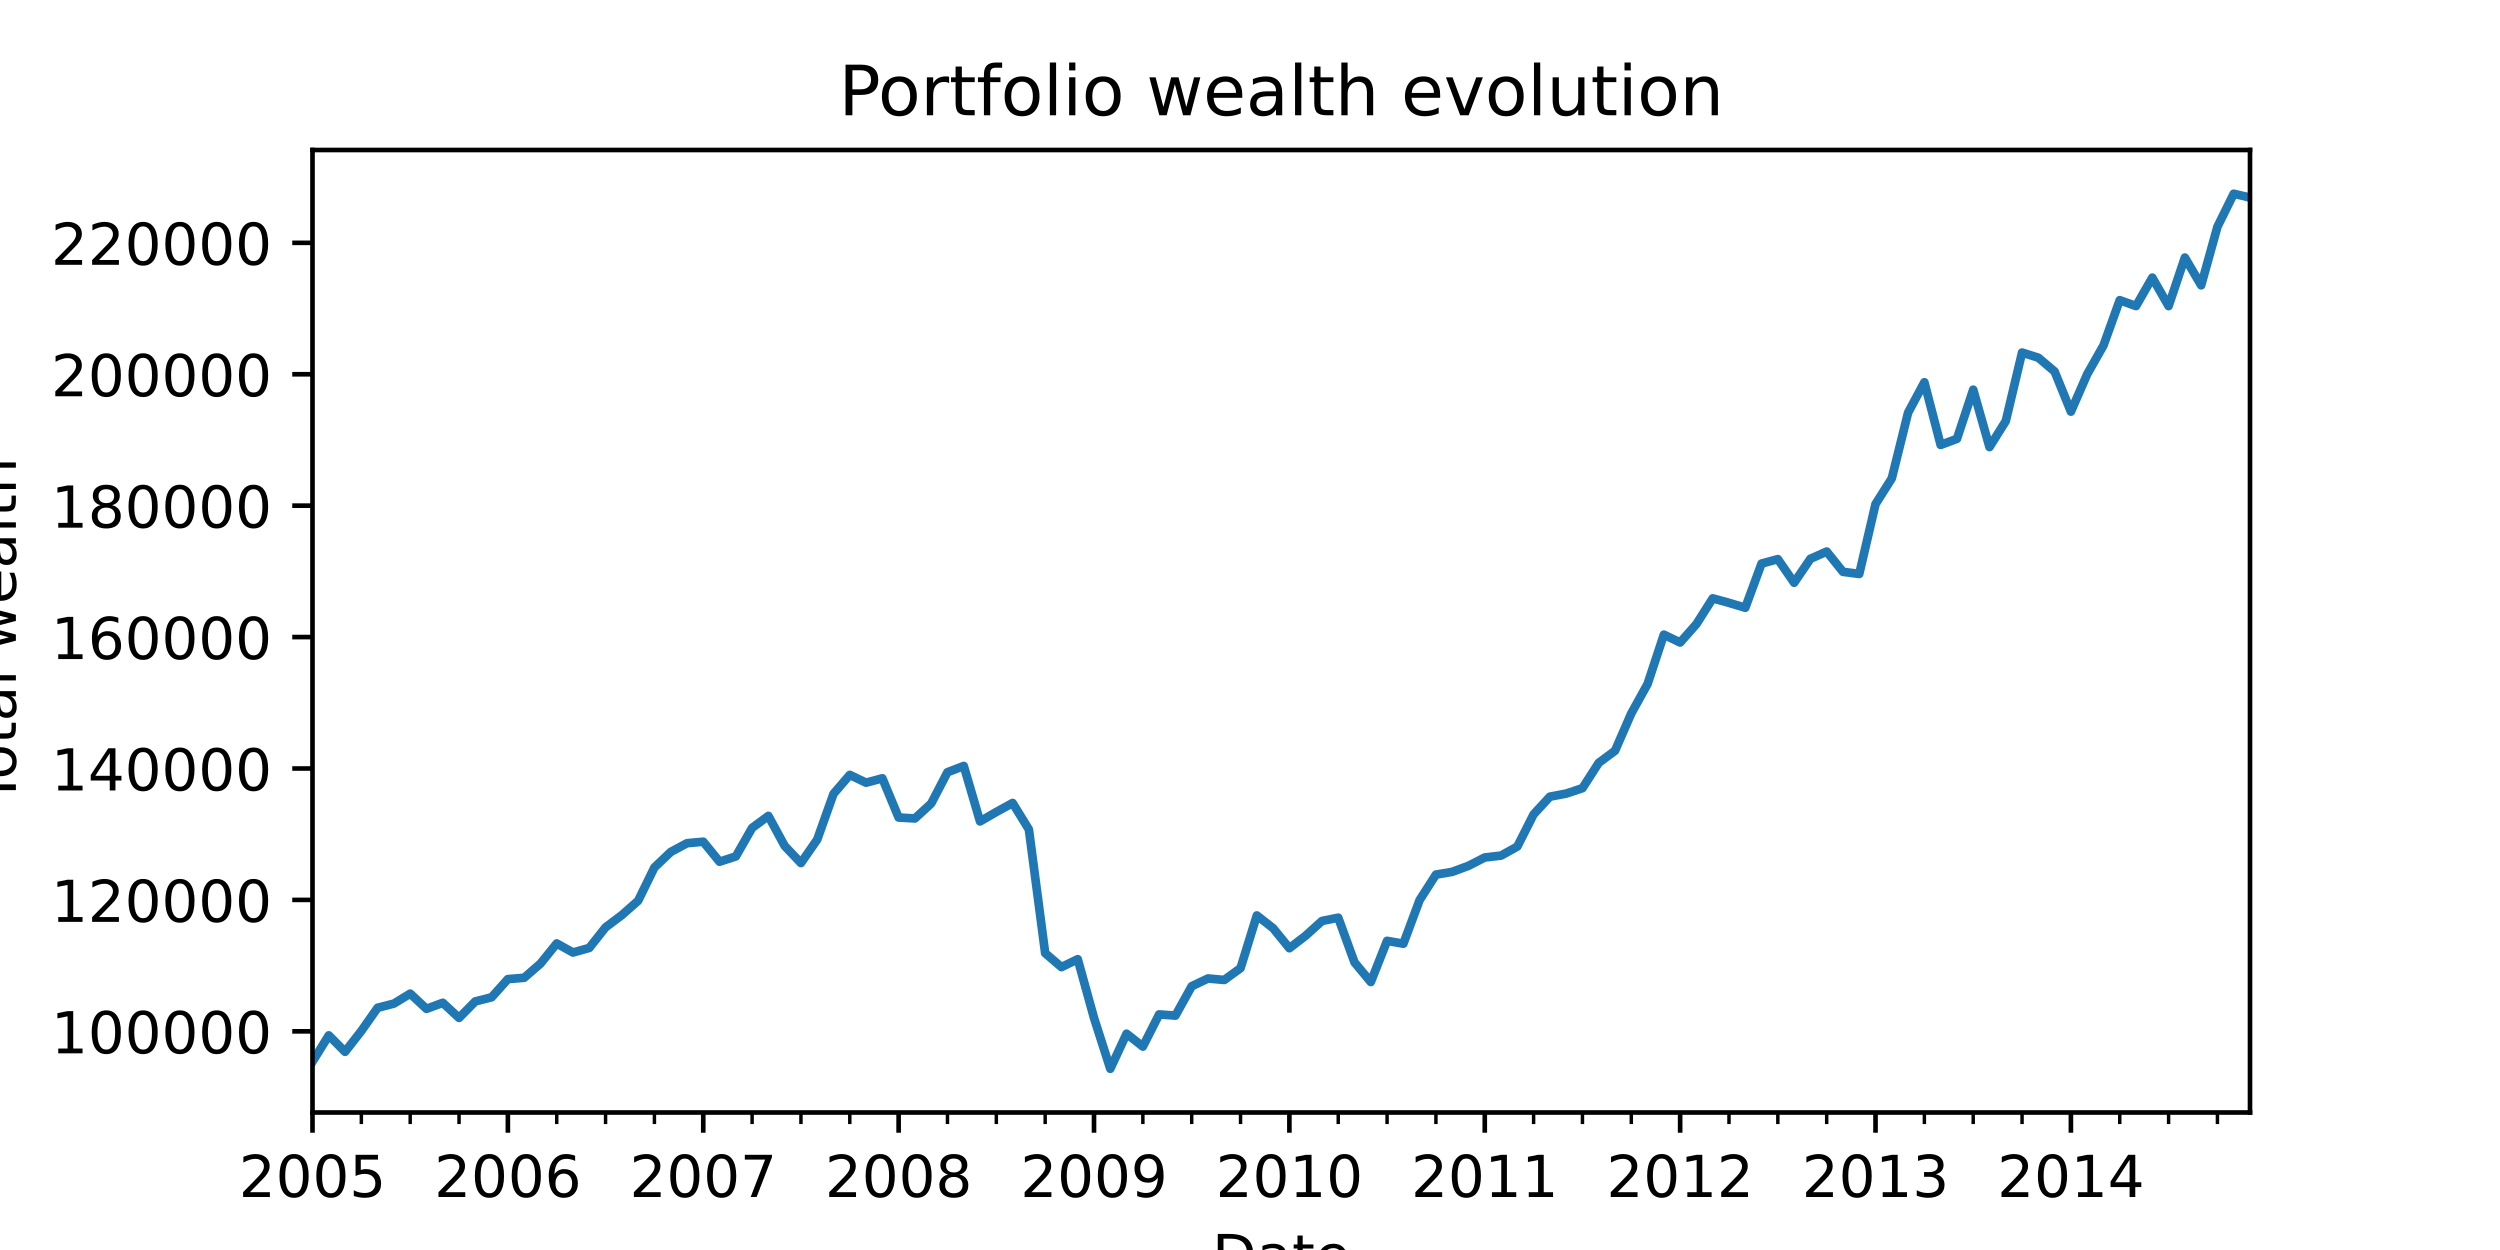
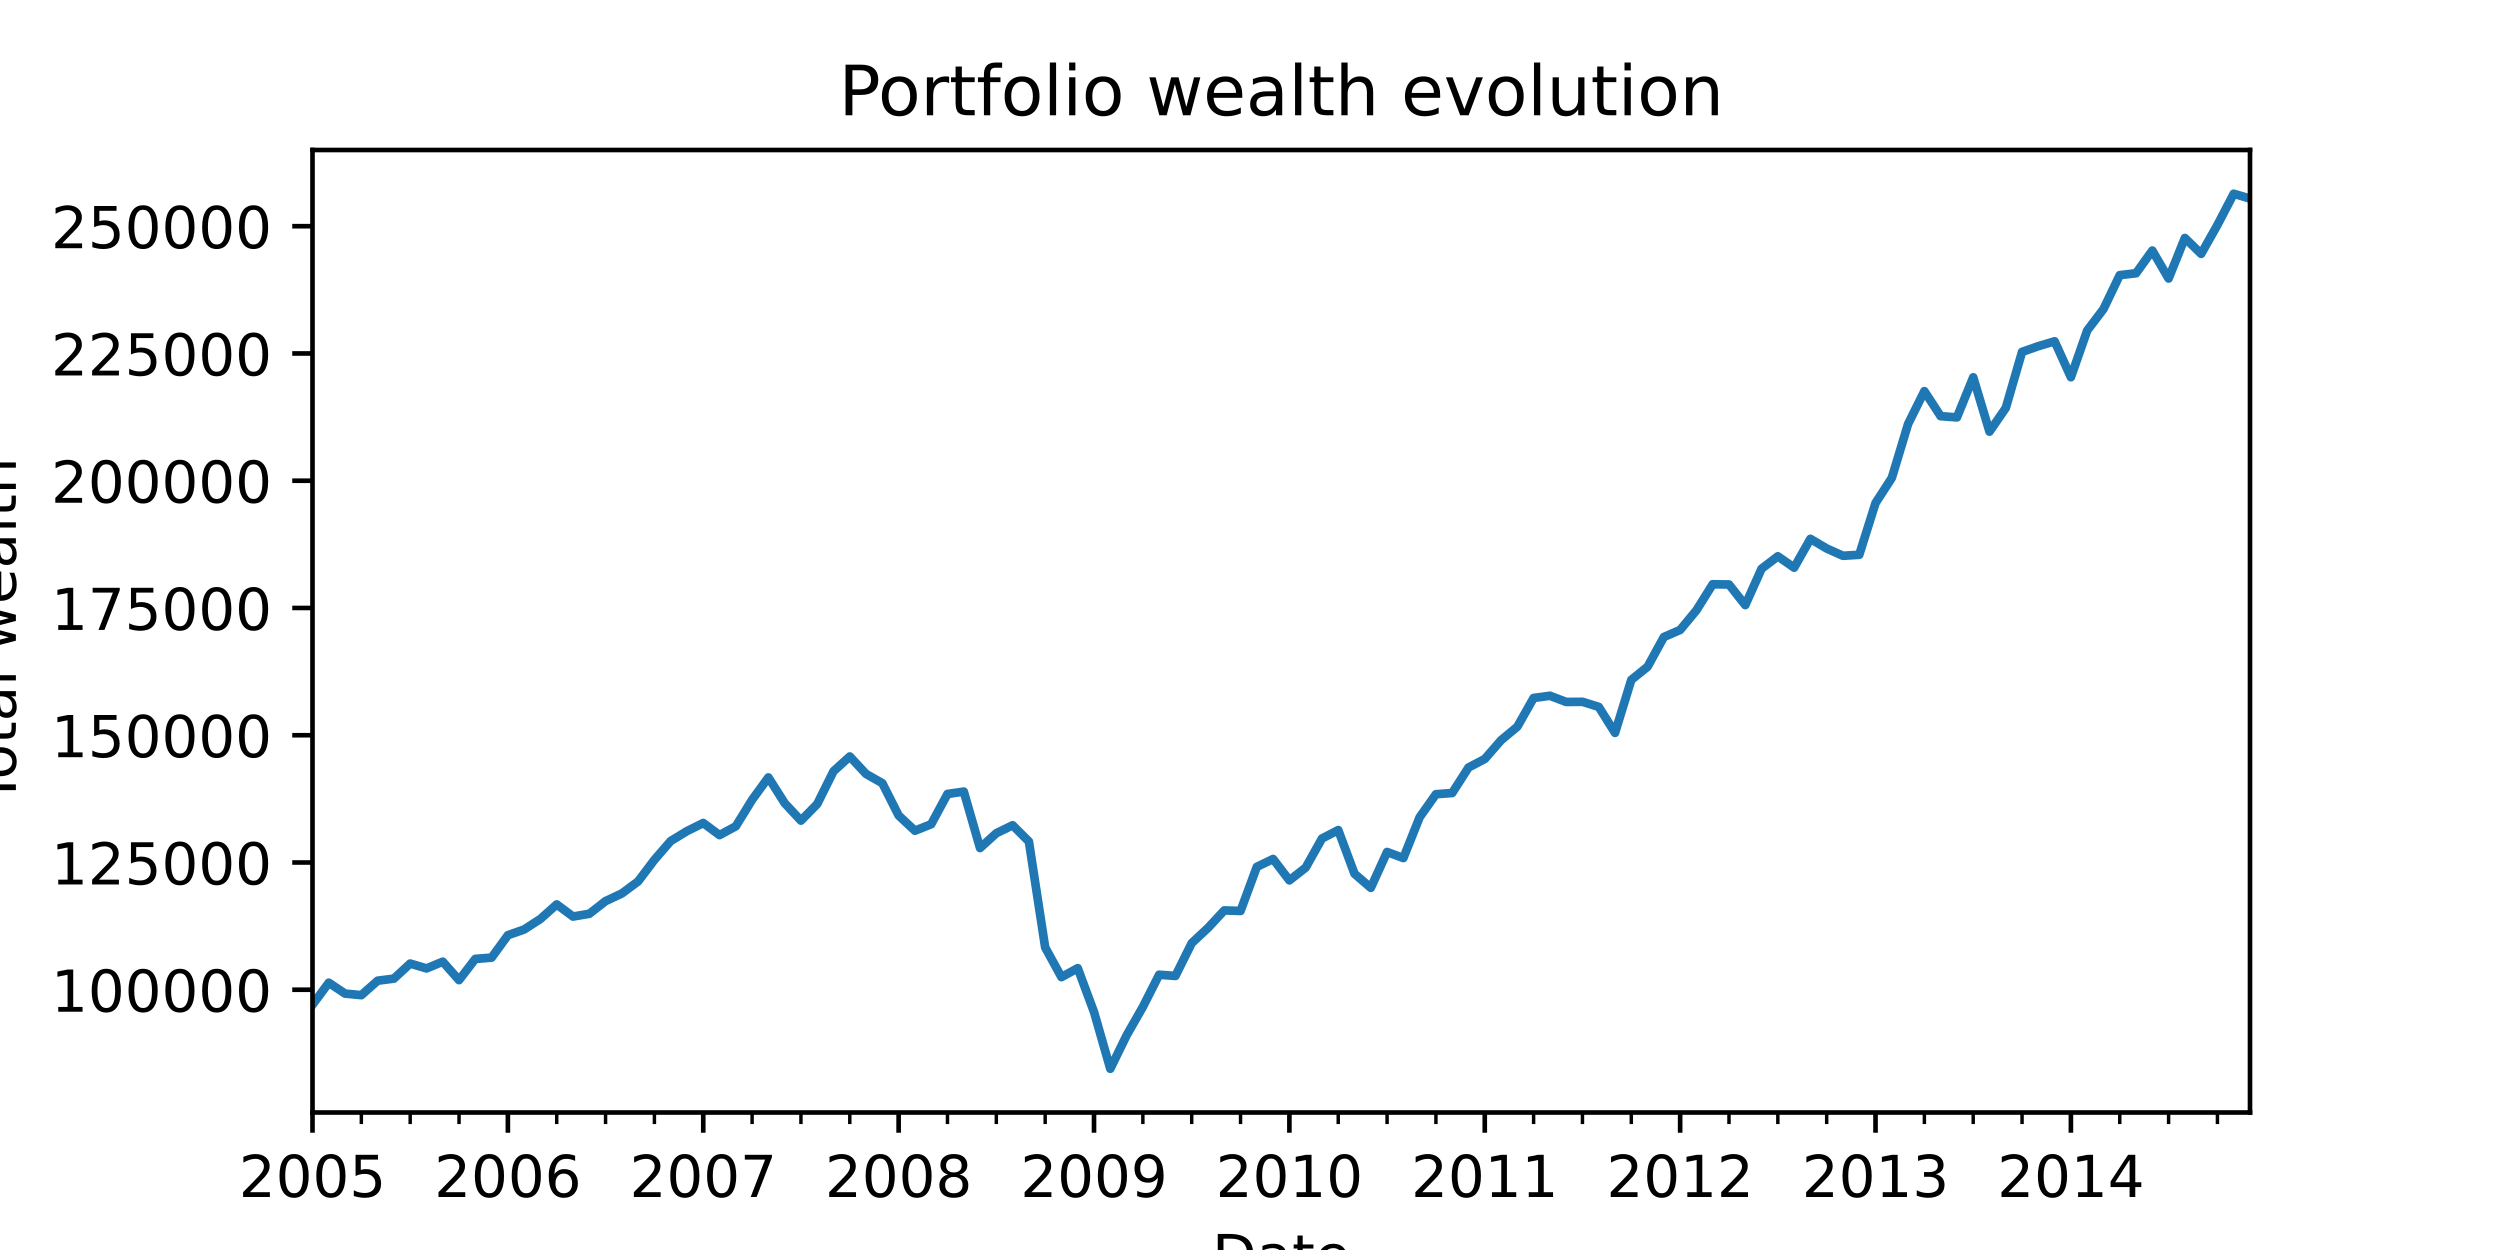
<svg xmlns="http://www.w3.org/2000/svg" xmlns:xlink="http://www.w3.org/1999/xlink" width="432pt" height="216pt" viewBox="0 0 432 216" version="1.1">
  <defs>
    <style type="text/css">*{stroke-linejoin: round; stroke-linecap: butt}</style>
  </defs>
  <g id="figure_1">
    <g id="patch_1">
      <path d="M 0 216  L 432 216  L 432 0  L 0 0  z " style="fill: #ffffff" />
    </g>
    <g id="axes_1">
      <g id="patch_2">
        <path d="M 54 192.24  L 388.8 192.24  L 388.8 25.92  L 54 25.92  z " style="fill: #ffffff" />
      </g>
      <g id="matplotlib.axis_1">
        <g id="xtick_1">
          <g id="line2d_1">
            <defs>
-               <path id="mb8c2c5ca42" d="M 0 0  L 0 3.5  " style="stroke: #000000; stroke-width: 0.8" />
+               <path id="m5023f008a7" d="M 0 0  L 0 3.5  " style="stroke: #000000; stroke-width: 0.8" />
            </defs>
            <g>
-               <use xlink:href="#mb8c2c5ca42" x="54" y="192.24" style="stroke: #000000; stroke-width: 0.8" />
+               <use xlink:href="#m5023f008a7" x="54" y="192.24" style="stroke: #000000; stroke-width: 0.8" />
            </g>
          </g>
          <g id="text_1">
            <g transform="translate(41.275 206.8384) scale(0.1 -0.1)">
              <defs>
                <path id="DejaVuSans-32" d="M 1228 531  L 3431 531  L 3431 0  L 469 0  L 469 531  Q 828 903 1448 1529  Q 2069 2156 2228 2338  Q 2531 2678 2651 2914  Q 2772 3150 2772 3378  Q 2772 3750 2511 3984  Q 2250 4219 1831 4219  Q 1534 4219 1204 4116  Q 875 4013 500 3803  L 500 4441  Q 881 4594 1212 4672  Q 1544 4750 1819 4750  Q 2544 4750 2975 4387  Q 3406 4025 3406 3419  Q 3406 3131 3298 2873  Q 3191 2616 2906 2266  Q 2828 2175 2409 1742  Q 1991 1309 1228 531  z " transform="scale(0.015625)" />
                <path id="DejaVuSans-30" d="M 2034 4250  Q 1547 4250 1301 3770  Q 1056 3291 1056 2328  Q 1056 1369 1301 889  Q 1547 409 2034 409  Q 2525 409 2770 889  Q 3016 1369 3016 2328  Q 3016 3291 2770 3770  Q 2525 4250 2034 4250  z M 2034 4750  Q 2819 4750 3233 4129  Q 3647 3509 3647 2328  Q 3647 1150 3233 529  Q 2819 -91 2034 -91  Q 1250 -91 836 529  Q 422 1150 422 2328  Q 422 3509 836 4129  Q 1250 4750 2034 4750  z " transform="scale(0.015625)" />
                <path id="DejaVuSans-35" d="M 691 4666  L 3169 4666  L 3169 4134  L 1269 4134  L 1269 2991  Q 1406 3038 1543 3061  Q 1681 3084 1819 3084  Q 2600 3084 3056 2656  Q 3513 2228 3513 1497  Q 3513 744 3044 326  Q 2575 -91 1722 -91  Q 1428 -91 1123 -41  Q 819 9 494 109  L 494 744  Q 775 591 1075 516  Q 1375 441 1709 441  Q 2250 441 2565 725  Q 2881 1009 2881 1497  Q 2881 1984 2565 2268  Q 2250 2553 1709 2553  Q 1456 2553 1204 2497  Q 953 2441 691 2322  L 691 4666  z " transform="scale(0.015625)" />
              </defs>
              <use xlink:href="#DejaVuSans-32" />
              <use xlink:href="#DejaVuSans-30" x="63.623" />
              <use xlink:href="#DejaVuSans-30" x="127.246" />
              <use xlink:href="#DejaVuSans-35" x="190.869" />
            </g>
          </g>
        </g>
        <g id="xtick_2">
          <g id="line2d_2">
            <g>
-               <use xlink:href="#mb8c2c5ca42" x="87.761" y="192.24" style="stroke: #000000; stroke-width: 0.8" />
+               <use xlink:href="#m5023f008a7" x="87.761" y="192.24" style="stroke: #000000; stroke-width: 0.8" />
            </g>
          </g>
          <g id="text_2">
            <g transform="translate(75.03634 206.8384) scale(0.1 -0.1)">
              <defs>
                <path id="DejaVuSans-36" d="M 2113 2584  Q 1688 2584 1439 2293  Q 1191 2003 1191 1497  Q 1191 994 1439 701  Q 1688 409 2113 409  Q 2538 409 2786 701  Q 3034 994 3034 1497  Q 3034 2003 2786 2293  Q 2538 2584 2113 2584  z M 3366 4563  L 3366 3988  Q 3128 4100 2886 4159  Q 2644 4219 2406 4219  Q 1781 4219 1451 3797  Q 1122 3375 1075 2522  Q 1259 2794 1537 2939  Q 1816 3084 2150 3084  Q 2853 3084 3261 2657  Q 3669 2231 3669 1497  Q 3669 778 3244 343  Q 2819 -91 2113 -91  Q 1303 -91 875 529  Q 447 1150 447 2328  Q 447 3434 972 4092  Q 1497 4750 2381 4750  Q 2619 4750 2861 4703  Q 3103 4656 3366 4563  z " transform="scale(0.015625)" />
              </defs>
              <use xlink:href="#DejaVuSans-32" />
              <use xlink:href="#DejaVuSans-30" x="63.623" />
              <use xlink:href="#DejaVuSans-30" x="127.246" />
              <use xlink:href="#DejaVuSans-36" x="190.869" />
            </g>
          </g>
        </g>
        <g id="xtick_3">
          <g id="line2d_3">
            <g>
-               <use xlink:href="#mb8c2c5ca42" x="121.523" y="192.24" style="stroke: #000000; stroke-width: 0.8" />
+               <use xlink:href="#m5023f008a7" x="121.523" y="192.24" style="stroke: #000000; stroke-width: 0.8" />
            </g>
          </g>
          <g id="text_3">
            <g transform="translate(108.7977 206.8384) scale(0.1 -0.1)">
              <defs>
                <path id="DejaVuSans-37" d="M 525 4666  L 3525 4666  L 3525 4397  L 1831 0  L 1172 0  L 2766 4134  L 525 4134  L 525 4666  z " transform="scale(0.015625)" />
              </defs>
              <use xlink:href="#DejaVuSans-32" />
              <use xlink:href="#DejaVuSans-30" x="63.623" />
              <use xlink:href="#DejaVuSans-30" x="127.246" />
              <use xlink:href="#DejaVuSans-37" x="190.869" />
            </g>
          </g>
        </g>
        <g id="xtick_4">
          <g id="line2d_4">
            <g>
-               <use xlink:href="#mb8c2c5ca42" x="155.284" y="192.24" style="stroke: #000000; stroke-width: 0.8" />
+               <use xlink:href="#m5023f008a7" x="155.284" y="192.24" style="stroke: #000000; stroke-width: 0.8" />
            </g>
          </g>
          <g id="text_4">
            <g transform="translate(142.559 206.8384) scale(0.1 -0.1)">
              <defs>
                <path id="DejaVuSans-38" d="M 2034 2216  Q 1584 2216 1326 1975  Q 1069 1734 1069 1313  Q 1069 891 1326 650  Q 1584 409 2034 409  Q 2484 409 2743 651  Q 3003 894 3003 1313  Q 3003 1734 2745 1975  Q 2488 2216 2034 2216  z M 1403 2484  Q 997 2584 770 2862  Q 544 3141 544 3541  Q 544 4100 942 4425  Q 1341 4750 2034 4750  Q 2731 4750 3128 4425  Q 3525 4100 3525 3541  Q 3525 3141 3298 2862  Q 3072 2584 2669 2484  Q 3125 2378 3379 2068  Q 3634 1759 3634 1313  Q 3634 634 3220 271  Q 2806 -91 2034 -91  Q 1263 -91 848 271  Q 434 634 434 1313  Q 434 1759 690 2068  Q 947 2378 1403 2484  z M 1172 3481  Q 1172 3119 1398 2916  Q 1625 2713 2034 2713  Q 2441 2713 2670 2916  Q 2900 3119 2900 3481  Q 2900 3844 2670 4047  Q 2441 4250 2034 4250  Q 1625 4250 1398 4047  Q 1172 3844 1172 3481  z " transform="scale(0.015625)" />
              </defs>
              <use xlink:href="#DejaVuSans-32" />
              <use xlink:href="#DejaVuSans-30" x="63.623" />
              <use xlink:href="#DejaVuSans-30" x="127.246" />
              <use xlink:href="#DejaVuSans-38" x="190.869" />
            </g>
          </g>
        </g>
        <g id="xtick_5">
          <g id="line2d_5">
            <g>
-               <use xlink:href="#mb8c2c5ca42" x="189.045" y="192.24" style="stroke: #000000; stroke-width: 0.8" />
+               <use xlink:href="#m5023f008a7" x="189.045" y="192.24" style="stroke: #000000; stroke-width: 0.8" />
            </g>
          </g>
          <g id="text_5">
            <g transform="translate(176.3204 206.8384) scale(0.1 -0.1)">
              <defs>
                <path id="DejaVuSans-39" d="M 703 97  L 703 672  Q 941 559 1184 500  Q 1428 441 1663 441  Q 2288 441 2617 861  Q 2947 1281 2994 2138  Q 2813 1869 2534 1725  Q 2256 1581 1919 1581  Q 1219 1581 811 2004  Q 403 2428 403 3163  Q 403 3881 828 4315  Q 1253 4750 1959 4750  Q 2769 4750 3195 4129  Q 3622 3509 3622 2328  Q 3622 1225 3098 567  Q 2575 -91 1691 -91  Q 1453 -91 1209 -44  Q 966 3 703 97  z M 1959 2075  Q 2384 2075 2632 2365  Q 2881 2656 2881 3163  Q 2881 3666 2632 3958  Q 2384 4250 1959 4250  Q 1534 4250 1286 3958  Q 1038 3666 1038 3163  Q 1038 2656 1286 2365  Q 1534 2075 1959 2075  z " transform="scale(0.015625)" />
              </defs>
              <use xlink:href="#DejaVuSans-32" />
              <use xlink:href="#DejaVuSans-30" x="63.623" />
              <use xlink:href="#DejaVuSans-30" x="127.246" />
              <use xlink:href="#DejaVuSans-39" x="190.869" />
            </g>
          </g>
        </g>
        <g id="xtick_6">
          <g id="line2d_6">
            <g>
-               <use xlink:href="#mb8c2c5ca42" x="222.807" y="192.24" style="stroke: #000000; stroke-width: 0.8" />
+               <use xlink:href="#m5023f008a7" x="222.807" y="192.24" style="stroke: #000000; stroke-width: 0.8" />
            </g>
          </g>
          <g id="text_6">
            <g transform="translate(210.0817 206.8384) scale(0.1 -0.1)">
              <defs>
                <path id="DejaVuSans-31" d="M 794 531  L 1825 531  L 1825 4091  L 703 3866  L 703 4441  L 1819 4666  L 2450 4666  L 2450 531  L 3481 531  L 3481 0  L 794 0  L 794 531  z " transform="scale(0.015625)" />
              </defs>
              <use xlink:href="#DejaVuSans-32" />
              <use xlink:href="#DejaVuSans-30" x="63.623" />
              <use xlink:href="#DejaVuSans-31" x="127.246" />
              <use xlink:href="#DejaVuSans-30" x="190.869" />
            </g>
          </g>
        </g>
        <g id="xtick_7">
          <g id="line2d_7">
            <g>
-               <use xlink:href="#mb8c2c5ca42" x="256.568" y="192.24" style="stroke: #000000; stroke-width: 0.8" />
+               <use xlink:href="#m5023f008a7" x="256.568" y="192.24" style="stroke: #000000; stroke-width: 0.8" />
            </g>
          </g>
          <g id="text_7">
            <g transform="translate(243.8431 206.8384) scale(0.1 -0.1)">
              <use xlink:href="#DejaVuSans-32" />
              <use xlink:href="#DejaVuSans-30" x="63.623" />
              <use xlink:href="#DejaVuSans-31" x="127.246" />
              <use xlink:href="#DejaVuSans-31" x="190.869" />
            </g>
          </g>
        </g>
        <g id="xtick_8">
          <g id="line2d_8">
            <g>
-               <use xlink:href="#mb8c2c5ca42" x="290.329" y="192.24" style="stroke: #000000; stroke-width: 0.8" />
+               <use xlink:href="#m5023f008a7" x="290.329" y="192.24" style="stroke: #000000; stroke-width: 0.8" />
            </g>
          </g>
          <g id="text_8">
            <g transform="translate(277.6044 206.8384) scale(0.1 -0.1)">
              <use xlink:href="#DejaVuSans-32" />
              <use xlink:href="#DejaVuSans-30" x="63.623" />
              <use xlink:href="#DejaVuSans-31" x="127.246" />
              <use xlink:href="#DejaVuSans-32" x="190.869" />
            </g>
          </g>
        </g>
        <g id="xtick_9">
          <g id="line2d_9">
            <g>
-               <use xlink:href="#mb8c2c5ca42" x="324.091" y="192.24" style="stroke: #000000; stroke-width: 0.8" />
+               <use xlink:href="#m5023f008a7" x="324.091" y="192.24" style="stroke: #000000; stroke-width: 0.8" />
            </g>
          </g>
          <g id="text_9">
            <g transform="translate(311.3658 206.8384) scale(0.1 -0.1)">
              <defs>
                <path id="DejaVuSans-33" d="M 2597 2516  Q 3050 2419 3304 2112  Q 3559 1806 3559 1356  Q 3559 666 3084 287  Q 2609 -91 1734 -91  Q 1441 -91 1130 -33  Q 819 25 488 141  L 488 750  Q 750 597 1062 519  Q 1375 441 1716 441  Q 2309 441 2620 675  Q 2931 909 2931 1356  Q 2931 1769 2642 2001  Q 2353 2234 1838 2234  L 1294 2234  L 1294 2753  L 1863 2753  Q 2328 2753 2575 2939  Q 2822 3125 2822 3475  Q 2822 3834 2567 4026  Q 2313 4219 1838 4219  Q 1578 4219 1281 4162  Q 984 4106 628 3988  L 628 4550  Q 988 4650 1302 4700  Q 1616 4750 1894 4750  Q 2613 4750 3031 4423  Q 3450 4097 3450 3541  Q 3450 3153 3228 2886  Q 3006 2619 2597 2516  z " transform="scale(0.015625)" />
              </defs>
              <use xlink:href="#DejaVuSans-32" />
              <use xlink:href="#DejaVuSans-30" x="63.623" />
              <use xlink:href="#DejaVuSans-31" x="127.246" />
              <use xlink:href="#DejaVuSans-33" x="190.869" />
            </g>
          </g>
        </g>
        <g id="xtick_10">
          <g id="line2d_10">
            <g>
-               <use xlink:href="#mb8c2c5ca42" x="357.852" y="192.24" style="stroke: #000000; stroke-width: 0.8" />
+               <use xlink:href="#m5023f008a7" x="357.852" y="192.24" style="stroke: #000000; stroke-width: 0.8" />
            </g>
          </g>
          <g id="text_10">
            <g transform="translate(345.1271 206.8384) scale(0.1 -0.1)">
              <defs>
                <path id="DejaVuSans-34" d="M 2419 4116  L 825 1625  L 2419 1625  L 2419 4116  z M 2253 4666  L 3047 4666  L 3047 1625  L 3713 1625  L 3713 1100  L 3047 1100  L 3047 0  L 2419 0  L 2419 1100  L 313 1100  L 313 1709  L 2253 4666  z " transform="scale(0.015625)" />
              </defs>
              <use xlink:href="#DejaVuSans-32" />
              <use xlink:href="#DejaVuSans-30" x="63.623" />
              <use xlink:href="#DejaVuSans-31" x="127.246" />
              <use xlink:href="#DejaVuSans-34" x="190.869" />
            </g>
          </g>
        </g>
        <g id="xtick_11">
          <g id="line2d_11">
            <defs>
-               <path id="ma9dfd1bab3" d="M 0 0  L 0 2  " style="stroke: #000000; stroke-width: 0.6" />
+               <path id="m752e00b5d4" d="M 0 0  L 0 2  " style="stroke: #000000; stroke-width: 0.6" />
            </defs>
            <g>
-               <use xlink:href="#ma9dfd1bab3" x="62.44" y="192.24" style="stroke: #000000; stroke-width: 0.6" />
+               <use xlink:href="#m752e00b5d4" x="62.44" y="192.24" style="stroke: #000000; stroke-width: 0.6" />
            </g>
          </g>
        </g>
        <g id="xtick_12">
          <g id="line2d_12">
            <g>
-               <use xlink:href="#ma9dfd1bab3" x="70.881" y="192.24" style="stroke: #000000; stroke-width: 0.6" />
+               <use xlink:href="#m752e00b5d4" x="70.881" y="192.24" style="stroke: #000000; stroke-width: 0.6" />
            </g>
          </g>
        </g>
        <g id="xtick_13">
          <g id="line2d_13">
            <g>
-               <use xlink:href="#ma9dfd1bab3" x="79.321" y="192.24" style="stroke: #000000; stroke-width: 0.6" />
+               <use xlink:href="#m752e00b5d4" x="79.321" y="192.24" style="stroke: #000000; stroke-width: 0.6" />
            </g>
          </g>
        </g>
        <g id="xtick_14">
          <g id="line2d_14">
            <g>
-               <use xlink:href="#ma9dfd1bab3" x="96.202" y="192.24" style="stroke: #000000; stroke-width: 0.6" />
+               <use xlink:href="#m752e00b5d4" x="96.202" y="192.24" style="stroke: #000000; stroke-width: 0.6" />
            </g>
          </g>
        </g>
        <g id="xtick_15">
          <g id="line2d_15">
            <g>
-               <use xlink:href="#ma9dfd1bab3" x="104.642" y="192.24" style="stroke: #000000; stroke-width: 0.6" />
+               <use xlink:href="#m752e00b5d4" x="104.642" y="192.24" style="stroke: #000000; stroke-width: 0.6" />
            </g>
          </g>
        </g>
        <g id="xtick_16">
          <g id="line2d_16">
            <g>
-               <use xlink:href="#ma9dfd1bab3" x="113.082" y="192.24" style="stroke: #000000; stroke-width: 0.6" />
+               <use xlink:href="#m752e00b5d4" x="113.082" y="192.24" style="stroke: #000000; stroke-width: 0.6" />
            </g>
          </g>
        </g>
        <g id="xtick_17">
          <g id="line2d_17">
            <g>
-               <use xlink:href="#ma9dfd1bab3" x="129.963" y="192.24" style="stroke: #000000; stroke-width: 0.6" />
+               <use xlink:href="#m752e00b5d4" x="129.963" y="192.24" style="stroke: #000000; stroke-width: 0.6" />
            </g>
          </g>
        </g>
        <g id="xtick_18">
          <g id="line2d_18">
            <g>
-               <use xlink:href="#ma9dfd1bab3" x="138.403" y="192.24" style="stroke: #000000; stroke-width: 0.6" />
+               <use xlink:href="#m752e00b5d4" x="138.403" y="192.24" style="stroke: #000000; stroke-width: 0.6" />
            </g>
          </g>
        </g>
        <g id="xtick_19">
          <g id="line2d_19">
            <g>
-               <use xlink:href="#ma9dfd1bab3" x="146.844" y="192.24" style="stroke: #000000; stroke-width: 0.6" />
+               <use xlink:href="#m752e00b5d4" x="146.844" y="192.24" style="stroke: #000000; stroke-width: 0.6" />
            </g>
          </g>
        </g>
        <g id="xtick_20">
          <g id="line2d_20">
            <g>
-               <use xlink:href="#ma9dfd1bab3" x="163.724" y="192.24" style="stroke: #000000; stroke-width: 0.6" />
+               <use xlink:href="#m752e00b5d4" x="163.724" y="192.24" style="stroke: #000000; stroke-width: 0.6" />
            </g>
          </g>
        </g>
        <g id="xtick_21">
          <g id="line2d_21">
            <g>
-               <use xlink:href="#ma9dfd1bab3" x="172.165" y="192.24" style="stroke: #000000; stroke-width: 0.6" />
+               <use xlink:href="#m752e00b5d4" x="172.165" y="192.24" style="stroke: #000000; stroke-width: 0.6" />
            </g>
          </g>
        </g>
        <g id="xtick_22">
          <g id="line2d_22">
            <g>
-               <use xlink:href="#ma9dfd1bab3" x="180.605" y="192.24" style="stroke: #000000; stroke-width: 0.6" />
+               <use xlink:href="#m752e00b5d4" x="180.605" y="192.24" style="stroke: #000000; stroke-width: 0.6" />
            </g>
          </g>
        </g>
        <g id="xtick_23">
          <g id="line2d_23">
            <g>
-               <use xlink:href="#ma9dfd1bab3" x="197.486" y="192.24" style="stroke: #000000; stroke-width: 0.6" />
+               <use xlink:href="#m752e00b5d4" x="197.486" y="192.24" style="stroke: #000000; stroke-width: 0.6" />
            </g>
          </g>
        </g>
        <g id="xtick_24">
          <g id="line2d_24">
            <g>
-               <use xlink:href="#ma9dfd1bab3" x="205.926" y="192.24" style="stroke: #000000; stroke-width: 0.6" />
+               <use xlink:href="#m752e00b5d4" x="205.926" y="192.24" style="stroke: #000000; stroke-width: 0.6" />
            </g>
          </g>
        </g>
        <g id="xtick_25">
          <g id="line2d_25">
            <g>
-               <use xlink:href="#ma9dfd1bab3" x="214.366" y="192.24" style="stroke: #000000; stroke-width: 0.6" />
+               <use xlink:href="#m752e00b5d4" x="214.366" y="192.24" style="stroke: #000000; stroke-width: 0.6" />
            </g>
          </g>
        </g>
        <g id="xtick_26">
          <g id="line2d_26">
            <g>
-               <use xlink:href="#ma9dfd1bab3" x="231.247" y="192.24" style="stroke: #000000; stroke-width: 0.6" />
+               <use xlink:href="#m752e00b5d4" x="231.247" y="192.24" style="stroke: #000000; stroke-width: 0.6" />
            </g>
          </g>
        </g>
        <g id="xtick_27">
          <g id="line2d_27">
            <g>
-               <use xlink:href="#ma9dfd1bab3" x="239.687" y="192.24" style="stroke: #000000; stroke-width: 0.6" />
+               <use xlink:href="#m752e00b5d4" x="239.687" y="192.24" style="stroke: #000000; stroke-width: 0.6" />
            </g>
          </g>
        </g>
        <g id="xtick_28">
          <g id="line2d_28">
            <g>
-               <use xlink:href="#ma9dfd1bab3" x="248.128" y="192.24" style="stroke: #000000; stroke-width: 0.6" />
+               <use xlink:href="#m752e00b5d4" x="248.128" y="192.24" style="stroke: #000000; stroke-width: 0.6" />
            </g>
          </g>
        </g>
        <g id="xtick_29">
          <g id="line2d_29">
            <g>
-               <use xlink:href="#ma9dfd1bab3" x="265.008" y="192.24" style="stroke: #000000; stroke-width: 0.6" />
+               <use xlink:href="#m752e00b5d4" x="265.008" y="192.24" style="stroke: #000000; stroke-width: 0.6" />
            </g>
          </g>
        </g>
        <g id="xtick_30">
          <g id="line2d_30">
            <g>
-               <use xlink:href="#ma9dfd1bab3" x="273.449" y="192.24" style="stroke: #000000; stroke-width: 0.6" />
+               <use xlink:href="#m752e00b5d4" x="273.449" y="192.24" style="stroke: #000000; stroke-width: 0.6" />
            </g>
          </g>
        </g>
        <g id="xtick_31">
          <g id="line2d_31">
            <g>
-               <use xlink:href="#ma9dfd1bab3" x="281.889" y="192.24" style="stroke: #000000; stroke-width: 0.6" />
+               <use xlink:href="#m752e00b5d4" x="281.889" y="192.24" style="stroke: #000000; stroke-width: 0.6" />
            </g>
          </g>
        </g>
        <g id="xtick_32">
          <g id="line2d_32">
            <g>
-               <use xlink:href="#ma9dfd1bab3" x="298.77" y="192.24" style="stroke: #000000; stroke-width: 0.6" />
+               <use xlink:href="#m752e00b5d4" x="298.77" y="192.24" style="stroke: #000000; stroke-width: 0.6" />
            </g>
          </g>
        </g>
        <g id="xtick_33">
          <g id="line2d_33">
            <g>
-               <use xlink:href="#ma9dfd1bab3" x="307.21" y="192.24" style="stroke: #000000; stroke-width: 0.6" />
+               <use xlink:href="#m752e00b5d4" x="307.21" y="192.24" style="stroke: #000000; stroke-width: 0.6" />
            </g>
          </g>
        </g>
        <g id="xtick_34">
          <g id="line2d_34">
            <g>
-               <use xlink:href="#ma9dfd1bab3" x="315.65" y="192.24" style="stroke: #000000; stroke-width: 0.6" />
+               <use xlink:href="#m752e00b5d4" x="315.65" y="192.24" style="stroke: #000000; stroke-width: 0.6" />
            </g>
          </g>
        </g>
        <g id="xtick_35">
          <g id="line2d_35">
            <g>
-               <use xlink:href="#ma9dfd1bab3" x="332.531" y="192.24" style="stroke: #000000; stroke-width: 0.6" />
+               <use xlink:href="#m752e00b5d4" x="332.531" y="192.24" style="stroke: #000000; stroke-width: 0.6" />
            </g>
          </g>
        </g>
        <g id="xtick_36">
          <g id="line2d_36">
            <g>
-               <use xlink:href="#ma9dfd1bab3" x="340.971" y="192.24" style="stroke: #000000; stroke-width: 0.6" />
+               <use xlink:href="#m752e00b5d4" x="340.971" y="192.24" style="stroke: #000000; stroke-width: 0.6" />
            </g>
          </g>
        </g>
        <g id="xtick_37">
          <g id="line2d_37">
            <g>
-               <use xlink:href="#ma9dfd1bab3" x="349.412" y="192.24" style="stroke: #000000; stroke-width: 0.6" />
+               <use xlink:href="#m752e00b5d4" x="349.412" y="192.24" style="stroke: #000000; stroke-width: 0.6" />
            </g>
          </g>
        </g>
        <g id="xtick_38">
          <g id="line2d_38">
            <g>
-               <use xlink:href="#ma9dfd1bab3" x="366.292" y="192.24" style="stroke: #000000; stroke-width: 0.6" />
+               <use xlink:href="#m752e00b5d4" x="366.292" y="192.24" style="stroke: #000000; stroke-width: 0.6" />
            </g>
          </g>
        </g>
        <g id="xtick_39">
          <g id="line2d_39">
            <g>
-               <use xlink:href="#ma9dfd1bab3" x="374.733" y="192.24" style="stroke: #000000; stroke-width: 0.6" />
+               <use xlink:href="#m752e00b5d4" x="374.733" y="192.24" style="stroke: #000000; stroke-width: 0.6" />
            </g>
          </g>
        </g>
        <g id="xtick_40">
          <g id="line2d_40">
            <g>
-               <use xlink:href="#ma9dfd1bab3" x="383.173" y="192.24" style="stroke: #000000; stroke-width: 0.6" />
+               <use xlink:href="#m752e00b5d4" x="383.173" y="192.24" style="stroke: #000000; stroke-width: 0.6" />
            </g>
          </g>
        </g>
        <g id="text_11">
          <g transform="translate(209.4492 220.5166) scale(0.1 -0.1)">
            <defs>
              <path id="DejaVuSans-44" d="M 1259 4147  L 1259 519  L 2022 519  Q 2988 519 3436 956  Q 3884 1394 3884 2338  Q 3884 3275 3436 3711  Q 2988 4147 2022 4147  L 1259 4147  z M 628 4666  L 1925 4666  Q 3281 4666 3915 4102  Q 4550 3538 4550 2338  Q 4550 1131 3912 565  Q 3275 0 1925 0  L 628 0  L 628 4666  z " transform="scale(0.015625)" />
              <path id="DejaVuSans-61" d="M 2194 1759  Q 1497 1759 1228 1600  Q 959 1441 959 1056  Q 959 750 1161 570  Q 1363 391 1709 391  Q 2188 391 2477 730  Q 2766 1069 2766 1631  L 2766 1759  L 2194 1759  z M 3341 1997  L 3341 0  L 2766 0  L 2766 531  Q 2569 213 2275 61  Q 1981 -91 1556 -91  Q 1019 -91 701 211  Q 384 513 384 1019  Q 384 1609 779 1909  Q 1175 2209 1959 2209  L 2766 2209  L 2766 2266  Q 2766 2663 2505 2880  Q 2244 3097 1772 3097  Q 1472 3097 1187 3025  Q 903 2953 641 2809  L 641 3341  Q 956 3463 1253 3523  Q 1550 3584 1831 3584  Q 2591 3584 2966 3190  Q 3341 2797 3341 1997  z " transform="scale(0.015625)" />
              <path id="DejaVuSans-74" d="M 1172 4494  L 1172 3500  L 2356 3500  L 2356 3053  L 1172 3053  L 1172 1153  Q 1172 725 1289 603  Q 1406 481 1766 481  L 2356 481  L 2356 0  L 1766 0  Q 1100 0 847 248  Q 594 497 594 1153  L 594 3053  L 172 3053  L 172 3500  L 594 3500  L 594 4494  L 1172 4494  z " transform="scale(0.015625)" />
              <path id="DejaVuSans-65" d="M 3597 1894  L 3597 1613  L 953 1613  Q 991 1019 1311 708  Q 1631 397 2203 397  Q 2534 397 2845 478  Q 3156 559 3463 722  L 3463 178  Q 3153 47 2828 -22  Q 2503 -91 2169 -91  Q 1331 -91 842 396  Q 353 884 353 1716  Q 353 2575 817 3079  Q 1281 3584 2069 3584  Q 2775 3584 3186 3129  Q 3597 2675 3597 1894  z M 3022 2063  Q 3016 2534 2758 2815  Q 2500 3097 2075 3097  Q 1594 3097 1305 2825  Q 1016 2553 972 2059  L 3022 2063  z " transform="scale(0.015625)" />
            </defs>
            <use xlink:href="#DejaVuSans-44" />
            <use xlink:href="#DejaVuSans-61" x="77.002" />
            <use xlink:href="#DejaVuSans-74" x="138.281" />
            <use xlink:href="#DejaVuSans-65" x="177.49" />
          </g>
        </g>
      </g>
      <g id="matplotlib.axis_2">
        <g id="ytick_1">
          <g id="line2d_41">
            <defs>
-               <path id="mb57468b9f9" d="M 0 0  L -3.5 0  " style="stroke: #000000; stroke-width: 0.8" />
+               <path id="m37ed86756b" d="M 0 0  L -3.5 0  " style="stroke: #000000; stroke-width: 0.8" />
            </defs>
            <g>
-               <use xlink:href="#mb57468b9f9" x="54" y="178.213" style="stroke: #000000; stroke-width: 0.8" />
+               <use xlink:href="#m37ed86756b" x="54" y="171.027" style="stroke: #000000; stroke-width: 0.8" />
            </g>
          </g>
          <g id="text_12">
-             <g transform="translate(8.825 182.0125) scale(0.1 -0.1)">
+             <g transform="translate(8.825 174.8263) scale(0.1 -0.1)">
              <use xlink:href="#DejaVuSans-31" />
              <use xlink:href="#DejaVuSans-30" x="63.623" />
              <use xlink:href="#DejaVuSans-30" x="127.246" />
              <use xlink:href="#DejaVuSans-30" x="190.869" />
              <use xlink:href="#DejaVuSans-30" x="254.492" />
              <use xlink:href="#DejaVuSans-30" x="318.115" />
            </g>
          </g>
        </g>
        <g id="ytick_2">
          <g id="line2d_42">
            <g>
-               <use xlink:href="#mb57468b9f9" x="54" y="155.505" style="stroke: #000000; stroke-width: 0.8" />
+               <use xlink:href="#m37ed86756b" x="54" y="149.038" style="stroke: #000000; stroke-width: 0.8" />
            </g>
          </g>
          <g id="text_13">
-             <g transform="translate(8.825 159.3042) scale(0.1 -0.1)">
+             <g transform="translate(8.825 152.8368) scale(0.1 -0.1)">
              <use xlink:href="#DejaVuSans-31" />
              <use xlink:href="#DejaVuSans-32" x="63.623" />
-               <use xlink:href="#DejaVuSans-30" x="127.246" />
+               <use xlink:href="#DejaVuSans-35" x="127.246" />
              <use xlink:href="#DejaVuSans-30" x="190.869" />
              <use xlink:href="#DejaVuSans-30" x="254.492" />
              <use xlink:href="#DejaVuSans-30" x="318.115" />
            </g>
          </g>
        </g>
        <g id="ytick_3">
          <g id="line2d_43">
            <g>
-               <use xlink:href="#mb57468b9f9" x="54" y="132.797" style="stroke: #000000; stroke-width: 0.8" />
+               <use xlink:href="#m37ed86756b" x="54" y="127.048" style="stroke: #000000; stroke-width: 0.8" />
            </g>
          </g>
          <g id="text_14">
-             <g transform="translate(8.825 136.5958) scale(0.1 -0.1)">
+             <g transform="translate(8.825 130.8474) scale(0.1 -0.1)">
              <use xlink:href="#DejaVuSans-31" />
-               <use xlink:href="#DejaVuSans-34" x="63.623" />
+               <use xlink:href="#DejaVuSans-35" x="63.623" />
              <use xlink:href="#DejaVuSans-30" x="127.246" />
              <use xlink:href="#DejaVuSans-30" x="190.869" />
              <use xlink:href="#DejaVuSans-30" x="254.492" />
              <use xlink:href="#DejaVuSans-30" x="318.115" />
            </g>
          </g>
        </g>
        <g id="ytick_4">
          <g id="line2d_44">
            <g>
-               <use xlink:href="#mb57468b9f9" x="54" y="110.088" style="stroke: #000000; stroke-width: 0.8" />
+               <use xlink:href="#m37ed86756b" x="54" y="105.059" style="stroke: #000000; stroke-width: 0.8" />
            </g>
          </g>
          <g id="text_15">
-             <g transform="translate(8.825 113.8874) scale(0.1 -0.1)">
+             <g transform="translate(8.825 108.858) scale(0.1 -0.1)">
              <use xlink:href="#DejaVuSans-31" />
-               <use xlink:href="#DejaVuSans-36" x="63.623" />
-               <use xlink:href="#DejaVuSans-30" x="127.246" />
+               <use xlink:href="#DejaVuSans-37" x="63.623" />
+               <use xlink:href="#DejaVuSans-35" x="127.246" />
              <use xlink:href="#DejaVuSans-30" x="190.869" />
              <use xlink:href="#DejaVuSans-30" x="254.492" />
              <use xlink:href="#DejaVuSans-30" x="318.115" />
            </g>
          </g>
        </g>
        <g id="ytick_5">
          <g id="line2d_45">
            <g>
-               <use xlink:href="#mb57468b9f9" x="54" y="87.38" style="stroke: #000000; stroke-width: 0.8" />
+               <use xlink:href="#m37ed86756b" x="54" y="83.069" style="stroke: #000000; stroke-width: 0.8" />
            </g>
          </g>
          <g id="text_16">
-             <g transform="translate(8.825 91.17909) scale(0.1 -0.1)">
-               <use xlink:href="#DejaVuSans-31" />
-               <use xlink:href="#DejaVuSans-38" x="63.623" />
+             <g transform="translate(8.825 86.86852) scale(0.1 -0.1)">
+               <use xlink:href="#DejaVuSans-32" />
+               <use xlink:href="#DejaVuSans-30" x="63.623" />
              <use xlink:href="#DejaVuSans-30" x="127.246" />
              <use xlink:href="#DejaVuSans-30" x="190.869" />
              <use xlink:href="#DejaVuSans-30" x="254.492" />
              <use xlink:href="#DejaVuSans-30" x="318.115" />
            </g>
          </g>
        </g>
        <g id="ytick_6">
          <g id="line2d_46">
            <g>
-               <use xlink:href="#mb57468b9f9" x="54" y="64.672" style="stroke: #000000; stroke-width: 0.8" />
+               <use xlink:href="#m37ed86756b" x="54" y="61.08" style="stroke: #000000; stroke-width: 0.8" />
            </g>
          </g>
          <g id="text_17">
-             <g transform="translate(8.825 68.47074) scale(0.1 -0.1)">
-               <use xlink:href="#DejaVuSans-32" />
-               <use xlink:href="#DejaVuSans-30" x="63.623" />
-               <use xlink:href="#DejaVuSans-30" x="127.246" />
+             <g transform="translate(8.825 64.87908) scale(0.1 -0.1)">
+               <use xlink:href="#DejaVuSans-32" />
+               <use xlink:href="#DejaVuSans-32" x="63.623" />
+               <use xlink:href="#DejaVuSans-35" x="127.246" />
              <use xlink:href="#DejaVuSans-30" x="190.869" />
              <use xlink:href="#DejaVuSans-30" x="254.492" />
              <use xlink:href="#DejaVuSans-30" x="318.115" />
            </g>
          </g>
        </g>
        <g id="ytick_7">
          <g id="line2d_47">
            <g>
-               <use xlink:href="#mb57468b9f9" x="54" y="41.963" style="stroke: #000000; stroke-width: 0.8" />
+               <use xlink:href="#m37ed86756b" x="54" y="39.09" style="stroke: #000000; stroke-width: 0.8" />
            </g>
          </g>
          <g id="text_18">
-             <g transform="translate(8.825 45.76238) scale(0.1 -0.1)">
-               <use xlink:href="#DejaVuSans-32" />
-               <use xlink:href="#DejaVuSans-32" x="63.623" />
+             <g transform="translate(8.825 42.88965) scale(0.1 -0.1)">
+               <use xlink:href="#DejaVuSans-32" />
+               <use xlink:href="#DejaVuSans-35" x="63.623" />
              <use xlink:href="#DejaVuSans-30" x="127.246" />
              <use xlink:href="#DejaVuSans-30" x="190.869" />
              <use xlink:href="#DejaVuSans-30" x="254.492" />
              <use xlink:href="#DejaVuSans-30" x="318.115" />
            </g>
          </g>
        </g>
        <g id="text_19">
          <g transform="translate(2.745312 139.0933) rotate(-90) scale(0.1 -0.1)">
            <defs>
              <path id="DejaVuSans-54" d="M -19 4666  L 3928 4666  L 3928 4134  L 2272 4134  L 2272 0  L 1638 0  L 1638 4134  L -19 4134  L -19 4666  z " transform="scale(0.015625)" />
              <path id="DejaVuSans-6f" d="M 1959 3097  Q 1497 3097 1228 2736  Q 959 2375 959 1747  Q 959 1119 1226 758  Q 1494 397 1959 397  Q 2419 397 2687 759  Q 2956 1122 2956 1747  Q 2956 2369 2687 2733  Q 2419 3097 1959 3097  z M 1959 3584  Q 2709 3584 3137 3096  Q 3566 2609 3566 1747  Q 3566 888 3137 398  Q 2709 -91 1959 -91  Q 1206 -91 779 398  Q 353 888 353 1747  Q 353 2609 779 3096  Q 1206 3584 1959 3584  z " transform="scale(0.015625)" />
              <path id="DejaVuSans-6c" d="M 603 4863  L 1178 4863  L 1178 0  L 603 0  L 603 4863  z " transform="scale(0.015625)" />
              <path id="DejaVuSans-20" transform="scale(0.015625)" />
              <path id="DejaVuSans-77" d="M 269 3500  L 844 3500  L 1563 769  L 2278 3500  L 2956 3500  L 3675 769  L 4391 3500  L 4966 3500  L 4050 0  L 3372 0  L 2619 2869  L 1863 0  L 1184 0  L 269 3500  z " transform="scale(0.015625)" />
              <path id="DejaVuSans-68" d="M 3513 2113  L 3513 0  L 2938 0  L 2938 2094  Q 2938 2591 2744 2837  Q 2550 3084 2163 3084  Q 1697 3084 1428 2787  Q 1159 2491 1159 1978  L 1159 0  L 581 0  L 581 4863  L 1159 4863  L 1159 2956  Q 1366 3272 1645 3428  Q 1925 3584 2291 3584  Q 2894 3584 3203 3211  Q 3513 2838 3513 2113  z " transform="scale(0.015625)" />
            </defs>
            <use xlink:href="#DejaVuSans-54" />
            <use xlink:href="#DejaVuSans-6f" x="44.084" />
            <use xlink:href="#DejaVuSans-74" x="105.266" />
            <use xlink:href="#DejaVuSans-61" x="144.475" />
            <use xlink:href="#DejaVuSans-6c" x="205.754" />
            <use xlink:href="#DejaVuSans-20" x="233.537" />
            <use xlink:href="#DejaVuSans-77" x="265.324" />
            <use xlink:href="#DejaVuSans-65" x="347.111" />
            <use xlink:href="#DejaVuSans-61" x="408.635" />
            <use xlink:href="#DejaVuSans-6c" x="469.914" />
            <use xlink:href="#DejaVuSans-74" x="497.697" />
            <use xlink:href="#DejaVuSans-68" x="536.906" />
          </g>
        </g>
      </g>
      <g id="line2d_48">
-         <path d="M 54 183.453  L 56.813 178.914  L 59.627 181.751  L 62.44 178.142  L 65.254 174.143  L 68.067 173.422  L 70.881 171.7  L 73.694 174.326  L 76.508 173.283  L 79.321 175.889  L 82.134 173.044  L 84.948 172.332  L 87.761 169.19  L 90.575 168.959  L 93.388 166.516  L 96.202 163.033  L 99.015 164.595  L 101.829 163.799  L 104.642 160.241  L 107.455 158.131  L 110.269 155.648  L 113.082 149.899  L 115.896 147.224  L 118.709 145.705  L 121.523 145.451  L 124.336 148.903  L 127.15 147.989  L 129.963 143.065  L 132.776 140.989  L 135.59 146.17  L 138.403 149.134  L 141.217 145.072  L 144.03 137.172  L 146.844 133.902  L 149.657 135.248  L 152.471 134.493  L 155.284 141.265  L 158.097 141.429  L 160.911 138.842  L 163.724 133.441  L 166.538 132.36  L 169.351 141.938  L 172.165 140.309  L 174.978 138.758  L 177.792 143.328  L 180.605 164.704  L 183.418 167.116  L 186.232 165.75  L 189.045 175.909  L 191.859 184.68  L 194.672 178.628  L 197.486 180.846  L 200.299 175.292  L 203.113 175.495  L 205.926 170.423  L 208.739 169.082  L 211.553 169.335  L 214.366 167.298  L 217.18 158.193  L 219.993 160.393  L 222.807 163.85  L 225.62 161.687  L 228.434 159.145  L 231.247 158.58  L 234.061 166.302  L 236.874 169.687  L 239.687 162.579  L 242.501 163.071  L 245.314 155.525  L 248.128 151.133  L 250.941 150.656  L 253.755 149.611  L 256.568 148.171  L 259.382 147.849  L 262.195 146.282  L 265.008 140.719  L 267.822 137.666  L 270.635 137.131  L 273.449 136.195  L 276.262 131.816  L 279.076 129.728  L 281.889 123.274  L 284.703 118.187  L 287.516 109.672  L 290.329 111.022  L 293.143 107.834  L 295.956 103.399  L 298.77 104.171  L 301.583 105.018  L 304.397 97.385  L 307.21 96.62  L 310.024 100.697  L 312.837 96.562  L 315.65 95.308  L 318.464 98.812  L 321.277 99.178  L 324.091 87.106  L 326.904 82.657  L 329.718 71.309  L 332.531 66.06  L 335.345 76.881  L 338.158 75.832  L 340.971 67.34  L 343.785 77.25  L 346.598 72.759  L 349.412 60.923  L 352.225 61.813  L 355.039 64.2  L 357.852 71.128  L 360.666 64.666  L 363.479 59.697  L 366.292 51.874  L 369.106 52.884  L 371.919 47.976  L 374.733 52.889  L 377.546 44.512  L 380.36 49.298  L 383.173 39.182  L 385.987 33.48  L 388.8 34.144  " clip-path="url(#p3174508069)" style="fill: none; stroke: #1f77b4; stroke-width: 1.5; stroke-linecap: square" />
+         <path d="M 54 173.621  L 56.813 169.813  L 59.627 171.692  L 62.44 171.964  L 65.254 169.467  L 68.067 169.104  L 70.881 166.503  L 73.694 167.342  L 76.508 166.181  L 79.321 169.363  L 82.134 165.698  L 84.948 165.476  L 87.761 161.605  L 90.575 160.611  L 93.388 158.791  L 96.202 156.284  L 99.015 158.38  L 101.829 157.902  L 104.642 155.709  L 107.455 154.389  L 110.269 152.301  L 113.082 148.576  L 115.896 145.326  L 118.709 143.616  L 121.523 142.217  L 124.336 144.303  L 127.15 142.778  L 129.963 138.205  L 132.776 134.342  L 135.59 138.783  L 138.403 141.8  L 141.217 138.933  L 144.03 133.272  L 146.844 130.721  L 149.657 133.741  L 152.471 135.338  L 155.284 140.916  L 158.097 143.547  L 160.911 142.421  L 163.724 137.2  L 166.538 136.788  L 169.351 146.538  L 172.165 143.981  L 174.978 142.605  L 177.792 145.413  L 180.605 163.716  L 183.418 168.846  L 186.232 167.3  L 189.045 174.878  L 191.859 184.68  L 194.672 178.917  L 197.486 173.987  L 200.299 168.436  L 203.113 168.64  L 205.926 162.975  L 208.739 160.345  L 211.553 157.32  L 214.366 157.41  L 217.18 149.793  L 219.993 148.435  L 222.807 152.127  L 225.62 149.925  L 228.434 144.899  L 231.247 143.439  L 234.061 150.986  L 236.874 153.414  L 239.687 147.223  L 242.501 148.269  L 245.314 141.221  L 248.128 137.242  L 250.941 137.029  L 253.755 132.631  L 256.568 131.147  L 259.382 127.913  L 262.195 125.575  L 265.008 120.61  L 267.822 120.227  L 270.635 121.297  L 273.449 121.273  L 276.262 122.15  L 279.076 126.639  L 281.889 117.482  L 284.703 115.21  L 287.516 110.075  L 290.329 108.851  L 293.143 105.454  L 295.956 100.959  L 298.77 101.003  L 301.583 104.56  L 304.397 98.279  L 307.21 96.131  L 310.024 98.09  L 312.837 93.117  L 315.65 94.782  L 318.464 96.039  L 321.277 95.866  L 324.091 86.928  L 326.904 82.584  L 329.718 73.264  L 332.531 67.595  L 335.345 71.914  L 338.158 72.124  L 340.971 65.204  L 343.785 74.581  L 346.598 70.497  L 349.412 60.809  L 352.225 59.82  L 355.039 58.979  L 357.852 65.177  L 360.666 57.115  L 363.479 53.405  L 366.292 47.544  L 369.106 47.216  L 371.919 43.297  L 374.733 48.124  L 377.546 41.127  L 380.36 43.864  L 383.173 38.871  L 385.987 33.48  L 388.8 34.318  " clip-path="url(#pa8fb5968c1)" style="fill: none; stroke: #1f77b4; stroke-width: 1.5; stroke-linecap: square" />
      </g>
      <g id="patch_3">
        <path d="M 54 192.24  L 54 25.92  " style="fill: none; stroke: #000000; stroke-width: 0.8; stroke-linejoin: miter; stroke-linecap: square" />
      </g>
      <g id="patch_4">
        <path d="M 388.8 192.24  L 388.8 25.92  " style="fill: none; stroke: #000000; stroke-width: 0.8; stroke-linejoin: miter; stroke-linecap: square" />
      </g>
      <g id="patch_5">
        <path d="M 54 192.24  L 388.8 192.24  " style="fill: none; stroke: #000000; stroke-width: 0.8; stroke-linejoin: miter; stroke-linecap: square" />
      </g>
      <g id="patch_6">
        <path d="M 54 25.92  L 388.8 25.92  " style="fill: none; stroke: #000000; stroke-width: 0.8; stroke-linejoin: miter; stroke-linecap: square" />
      </g>
      <g id="text_20">
        <g transform="translate(144.9338 19.92) scale(0.12 -0.12)">
          <defs>
            <path id="DejaVuSans-50" d="M 1259 4147  L 1259 2394  L 2053 2394  Q 2494 2394 2734 2622  Q 2975 2850 2975 3272  Q 2975 3691 2734 3919  Q 2494 4147 2053 4147  L 1259 4147  z M 628 4666  L 2053 4666  Q 2838 4666 3239 4311  Q 3641 3956 3641 3272  Q 3641 2581 3239 2228  Q 2838 1875 2053 1875  L 1259 1875  L 1259 0  L 628 0  L 628 4666  z " transform="scale(0.015625)" />
            <path id="DejaVuSans-72" d="M 2631 2963  Q 2534 3019 2420 3045  Q 2306 3072 2169 3072  Q 1681 3072 1420 2755  Q 1159 2438 1159 1844  L 1159 0  L 581 0  L 581 3500  L 1159 3500  L 1159 2956  Q 1341 3275 1631 3429  Q 1922 3584 2338 3584  Q 2397 3584 2469 3576  Q 2541 3569 2628 3553  L 2631 2963  z " transform="scale(0.015625)" />
            <path id="DejaVuSans-66" d="M 2375 4863  L 2375 4384  L 1825 4384  Q 1516 4384 1395 4259  Q 1275 4134 1275 3809  L 1275 3500  L 2222 3500  L 2222 3053  L 1275 3053  L 1275 0  L 697 0  L 697 3053  L 147 3053  L 147 3500  L 697 3500  L 697 3744  Q 697 4328 969 4595  Q 1241 4863 1831 4863  L 2375 4863  z " transform="scale(0.015625)" />
            <path id="DejaVuSans-69" d="M 603 3500  L 1178 3500  L 1178 0  L 603 0  L 603 3500  z M 603 4863  L 1178 4863  L 1178 4134  L 603 4134  L 603 4863  z " transform="scale(0.015625)" />
            <path id="DejaVuSans-76" d="M 191 3500  L 800 3500  L 1894 563  L 2988 3500  L 3597 3500  L 2284 0  L 1503 0  L 191 3500  z " transform="scale(0.015625)" />
            <path id="DejaVuSans-75" d="M 544 1381  L 544 3500  L 1119 3500  L 1119 1403  Q 1119 906 1312 657  Q 1506 409 1894 409  Q 2359 409 2629 706  Q 2900 1003 2900 1516  L 2900 3500  L 3475 3500  L 3475 0  L 2900 0  L 2900 538  Q 2691 219 2414 64  Q 2138 -91 1772 -91  Q 1169 -91 856 284  Q 544 659 544 1381  z M 1991 3584  L 1991 3584  z " transform="scale(0.015625)" />
            <path id="DejaVuSans-6e" d="M 3513 2113  L 3513 0  L 2938 0  L 2938 2094  Q 2938 2591 2744 2837  Q 2550 3084 2163 3084  Q 1697 3084 1428 2787  Q 1159 2491 1159 1978  L 1159 0  L 581 0  L 581 3500  L 1159 3500  L 1159 2956  Q 1366 3272 1645 3428  Q 1925 3584 2291 3584  Q 2894 3584 3203 3211  Q 3513 2838 3513 2113  z " transform="scale(0.015625)" />
          </defs>
          <use xlink:href="#DejaVuSans-50" />
          <use xlink:href="#DejaVuSans-6f" x="56.678" />
          <use xlink:href="#DejaVuSans-72" x="117.859" />
          <use xlink:href="#DejaVuSans-74" x="158.973" />
          <use xlink:href="#DejaVuSans-66" x="198.182" />
          <use xlink:href="#DejaVuSans-6f" x="233.387" />
          <use xlink:href="#DejaVuSans-6c" x="294.568" />
          <use xlink:href="#DejaVuSans-69" x="322.352" />
          <use xlink:href="#DejaVuSans-6f" x="350.135" />
          <use xlink:href="#DejaVuSans-20" x="411.316" />
          <use xlink:href="#DejaVuSans-77" x="443.104" />
          <use xlink:href="#DejaVuSans-65" x="524.891" />
          <use xlink:href="#DejaVuSans-61" x="586.414" />
          <use xlink:href="#DejaVuSans-6c" x="647.693" />
          <use xlink:href="#DejaVuSans-74" x="675.477" />
          <use xlink:href="#DejaVuSans-68" x="714.686" />
          <use xlink:href="#DejaVuSans-20" x="778.064" />
          <use xlink:href="#DejaVuSans-65" x="809.852" />
          <use xlink:href="#DejaVuSans-76" x="871.375" />
          <use xlink:href="#DejaVuSans-6f" x="930.555" />
          <use xlink:href="#DejaVuSans-6c" x="991.736" />
          <use xlink:href="#DejaVuSans-75" x="1019.52" />
          <use xlink:href="#DejaVuSans-74" x="1082.898" />
          <use xlink:href="#DejaVuSans-69" x="1122.107" />
          <use xlink:href="#DejaVuSans-6f" x="1149.891" />
          <use xlink:href="#DejaVuSans-6e" x="1211.072" />
        </g>
      </g>
    </g>
  </g>
  <defs>
-     <clipPath id="p3174508069">
+     <clipPath id="pa8fb5968c1">
      <rect x="54" y="25.92" width="334.8" height="166.32" />
    </clipPath>
  </defs>
</svg>
